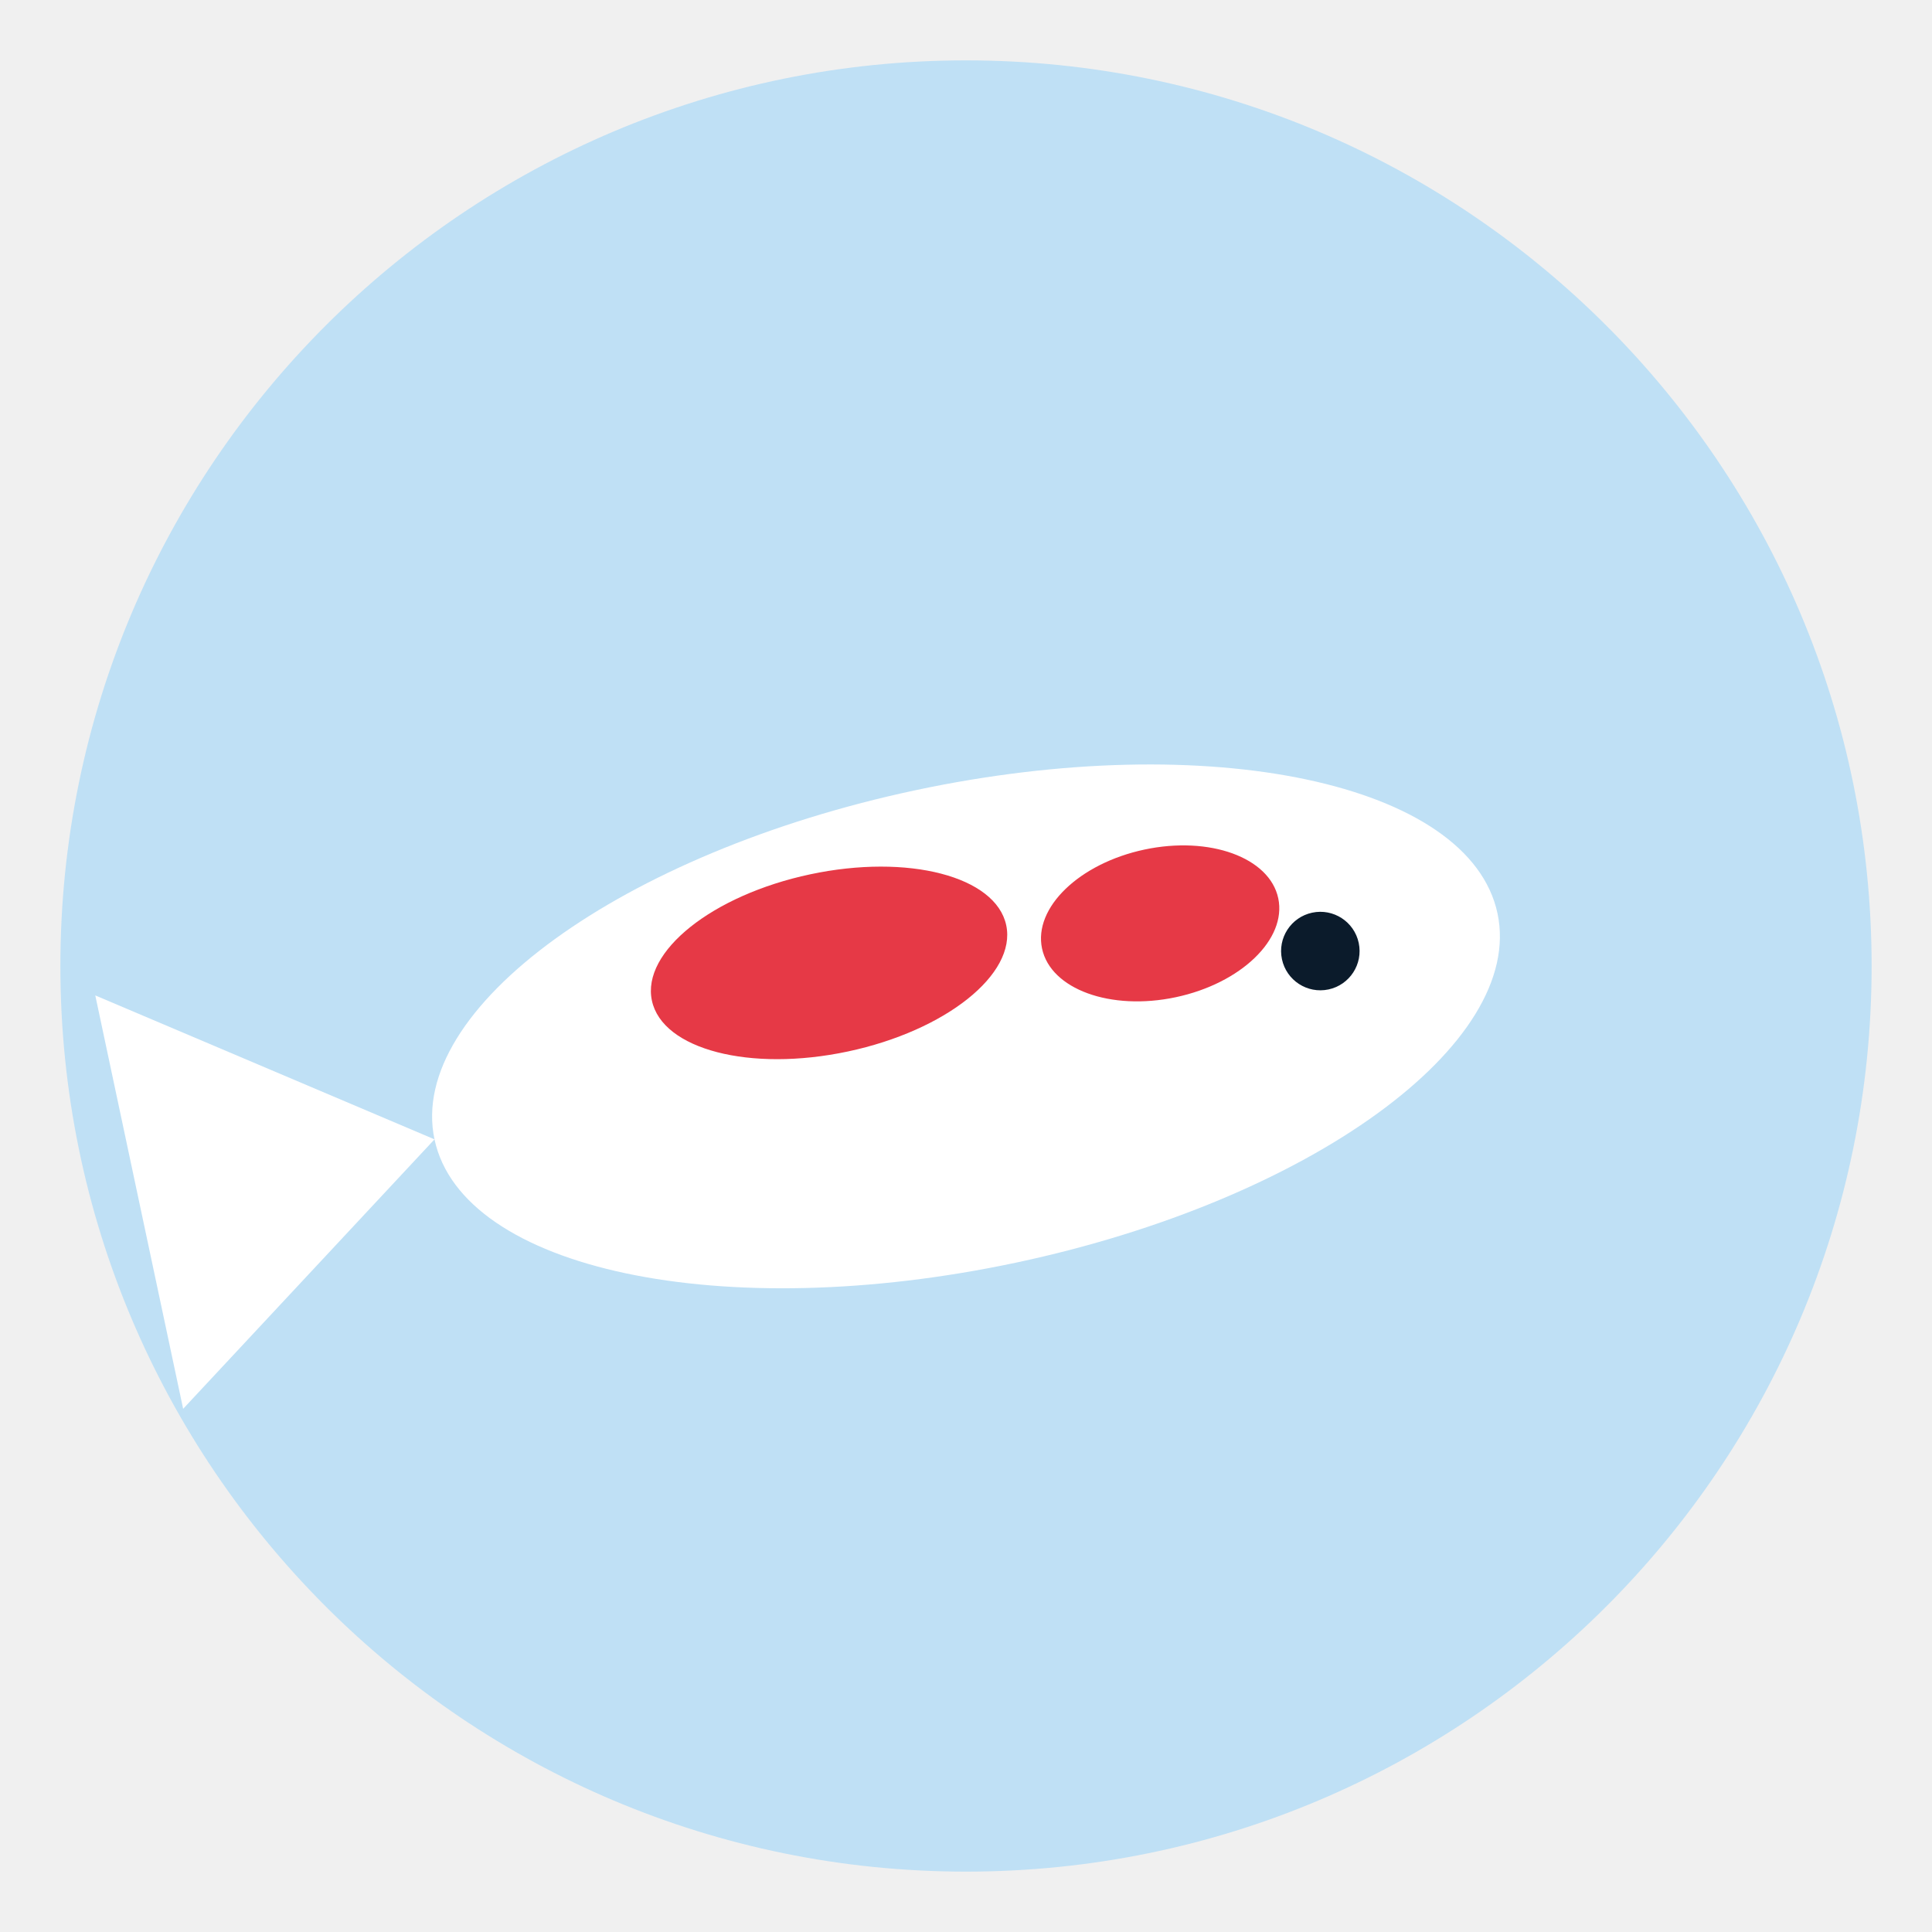
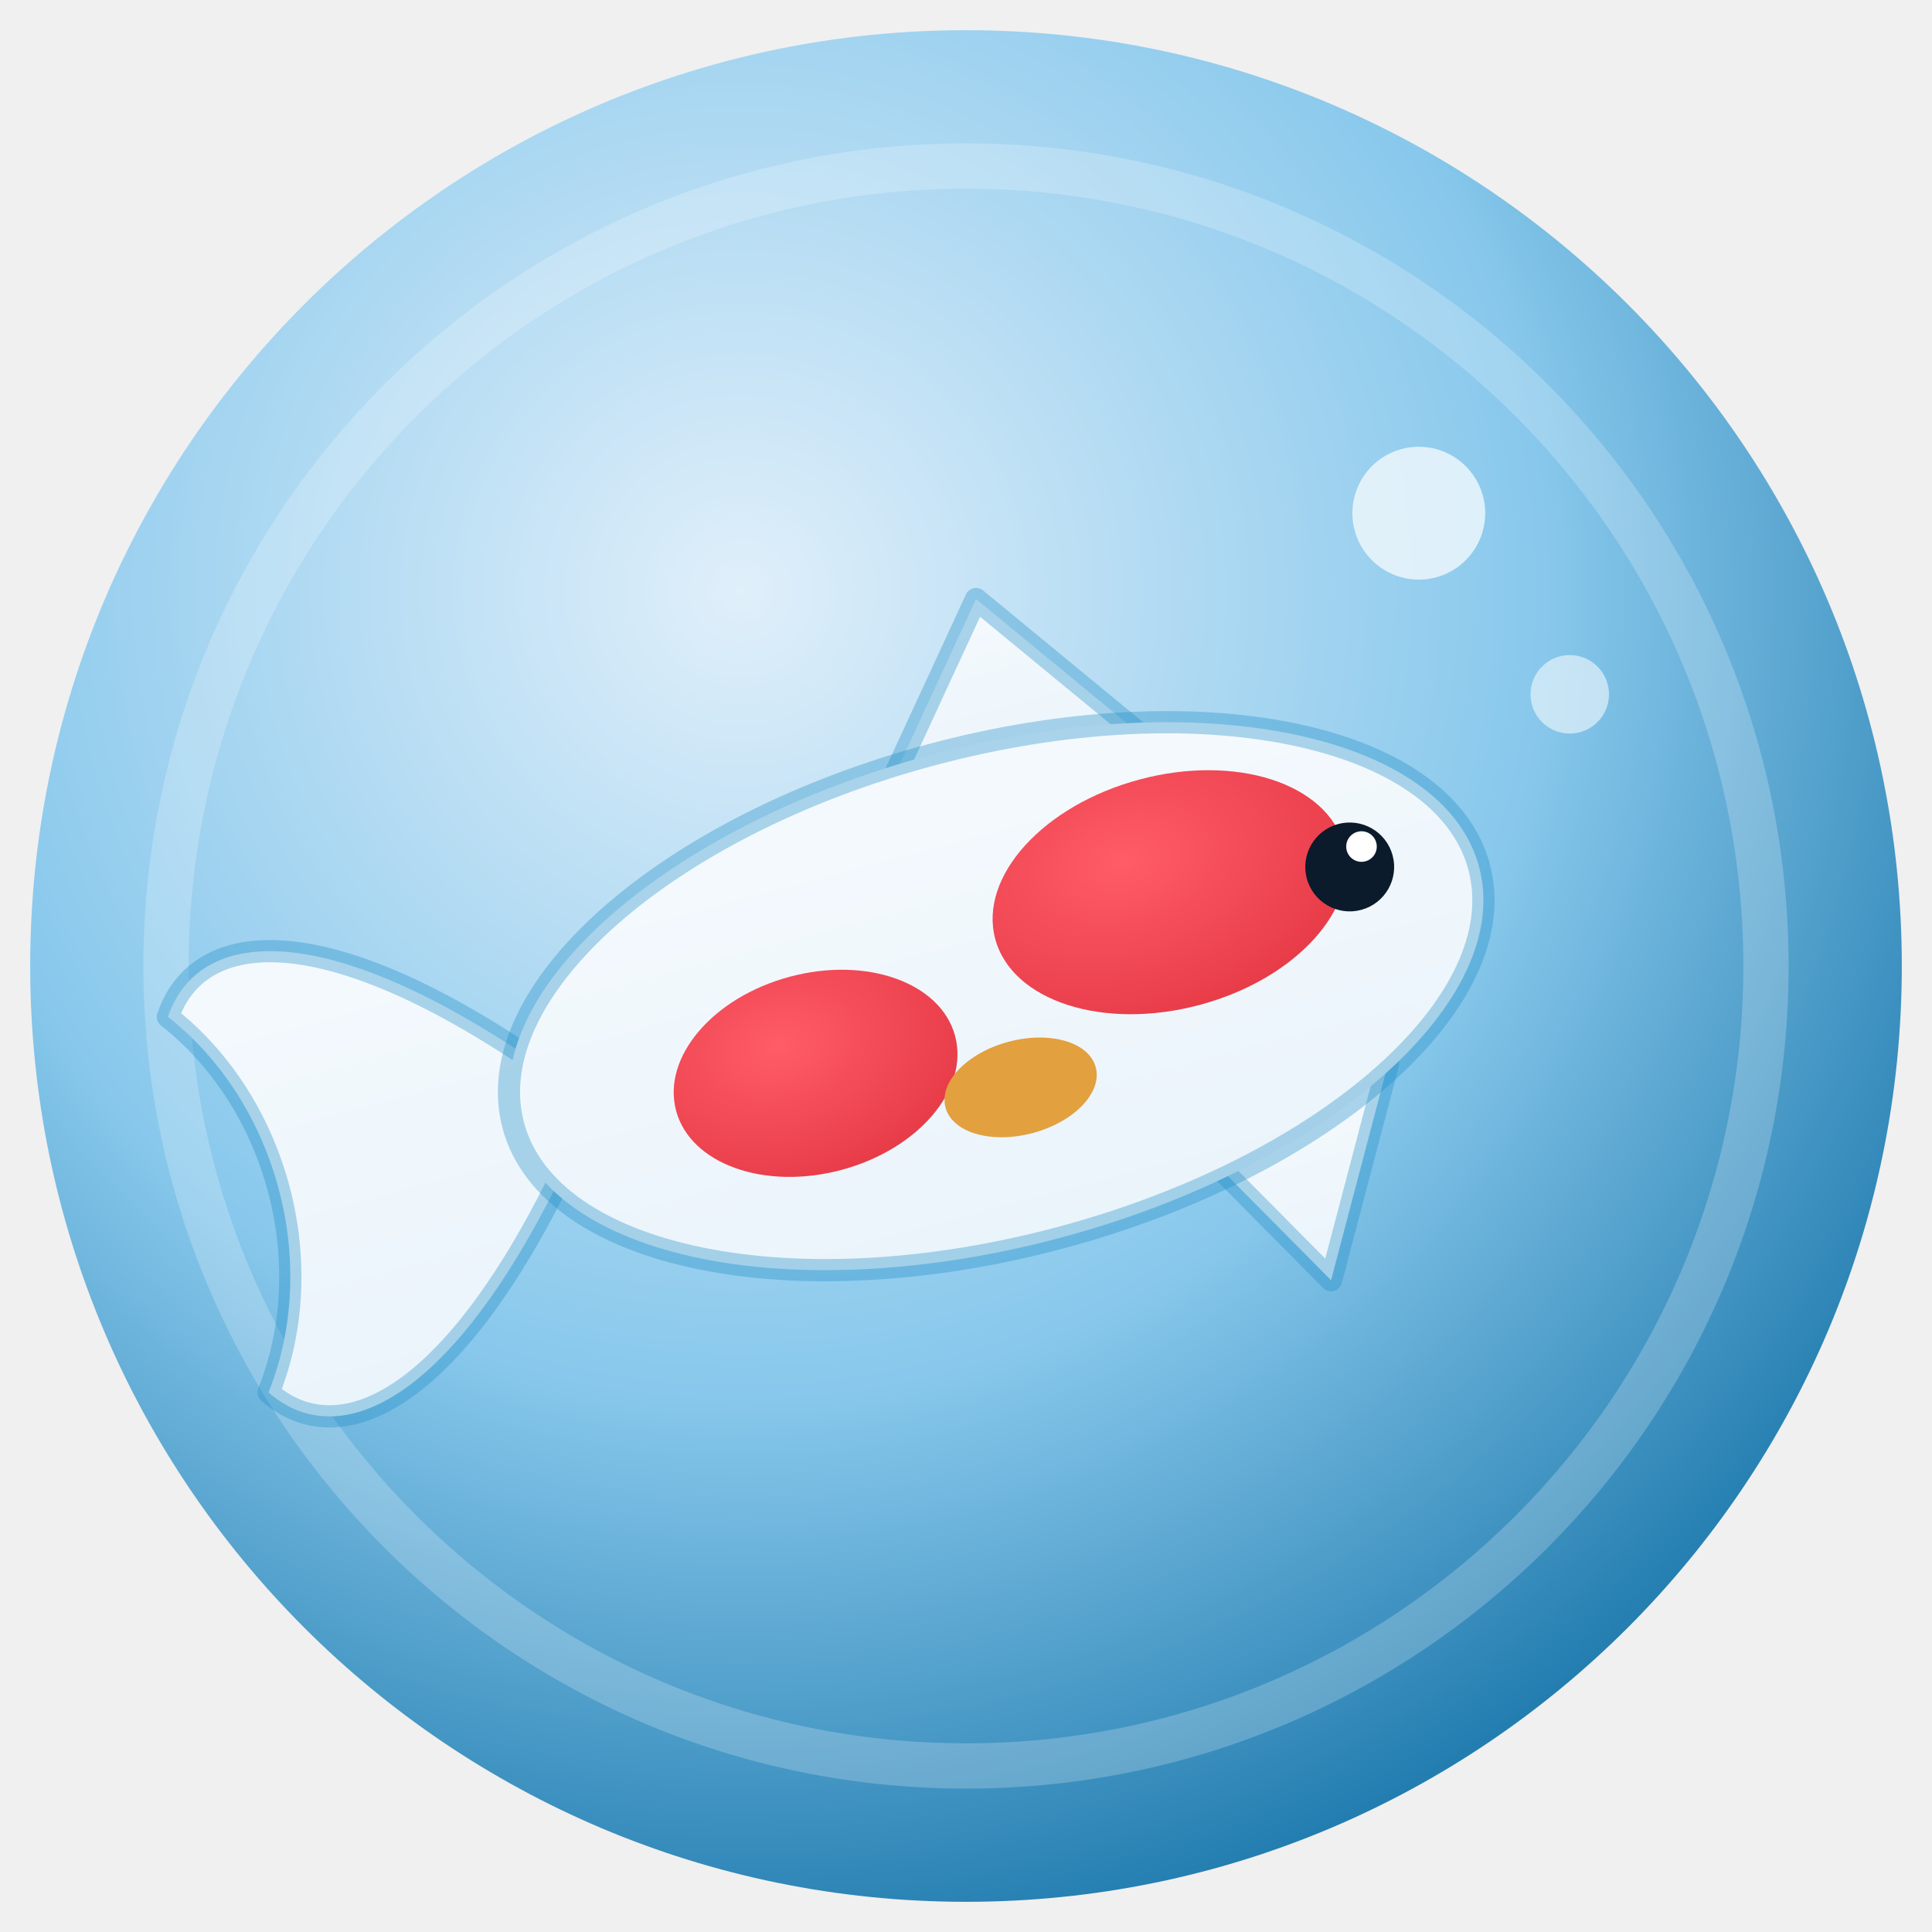
<svg xmlns="http://www.w3.org/2000/svg" viewBox="0 0 64 64">
-   <circle cx="32" cy="32" r="30" fill="#BFE0F5" />
-   <g transform="translate(32 34) rotate(-12)">
-     <path d="M-18 0 L-28 -7 L-28 7 Z" fill="#ffffff" />
-     <ellipse cx="0" cy="0" rx="18" ry="8" fill="#ffffff" />
-     <ellipse cx="-4" cy="-3" rx="6" ry="3" fill="#E63946" />
-     <ellipse cx="7" cy="-2" rx="4" ry="2.5" fill="#E63946" />
-     <circle cx="12" cy="0" r="1.3" fill="#0B1B2B" />
+   <defs>
+     <radialGradient id="water" cx="38%" cy="30%" r="78%">
+       <stop offset="0%" stop-color="#E0EFFA" />
+       <stop offset="55%" stop-color="#88C8EC" />
+       <stop offset="100%" stop-color="#1271A6" />
+     </radialGradient>
+     <linearGradient id="body" x1="0" y1="-1" x2="0" y2="1" gradientUnits="objectBoundingBox">
+       <stop offset="0%" stop-color="#ffffff" />
+       <stop offset="100%" stop-color="#EAF4FB" />
+     </linearGradient>
+     <radialGradient id="patch" cx="40%" cy="32%" r="75%">
+       <stop offset="0%" stop-color="#FF5C68" />
+       <stop offset="100%" stop-color="#E63946" />
+     </radialGradient>
+   </defs>
+   <circle cx="32" cy="32" r="31" fill="url(#water)" />
+   <circle cx="32" cy="32" r="26.5" fill="none" stroke="#ffffff" stroke-opacity="0.22" stroke-width="1.5" />
+   <g transform="translate(33 33) rotate(-15) scale(0.92)" stroke="#1E8DC6" stroke-opacity="0.35" stroke-width="0.8" stroke-linejoin="round">
+     <path d="M-15 0 C-22 -9 -27 -10 -29 -7 C-26 -3 -26 3 -29 7 C-27 10 -22 9 -15 0 Z" fill="url(#body)" />
+     <path d="M-2 -8 L3 -14 L8 -7 Z" fill="url(#body)" />
+     <path d="M5 6 L9 13 L13 6 Z" fill="url(#body)" />
+     <ellipse cx="0" cy="0" rx="18" ry="9" fill="url(#body)" />
  </g>
+   <g transform="translate(33 33) rotate(-15) scale(0.92)">
+     <ellipse cx="7" cy="-2" rx="6.5" ry="4.2" fill="url(#patch)" />
+     <ellipse cx="-7" cy="1" rx="5.2" ry="3.6" fill="url(#patch)" />
+     <ellipse cx="0" cy="3.4" rx="2.8" ry="1.7" fill="#E2A03F" />
+     <circle cx="13.5" cy="-1.2" r="1.6" fill="#0B1B2B" />
+     <circle cx="14.1" cy="-1.8" r="0.55" fill="#ffffff" />
+   </g>
+   <circle cx="47" cy="17" r="2.2" fill="#ffffff" fill-opacity="0.7" />
+   <circle cx="52" cy="23" r="1.3" fill="#ffffff" fill-opacity="0.55" />
</svg>
